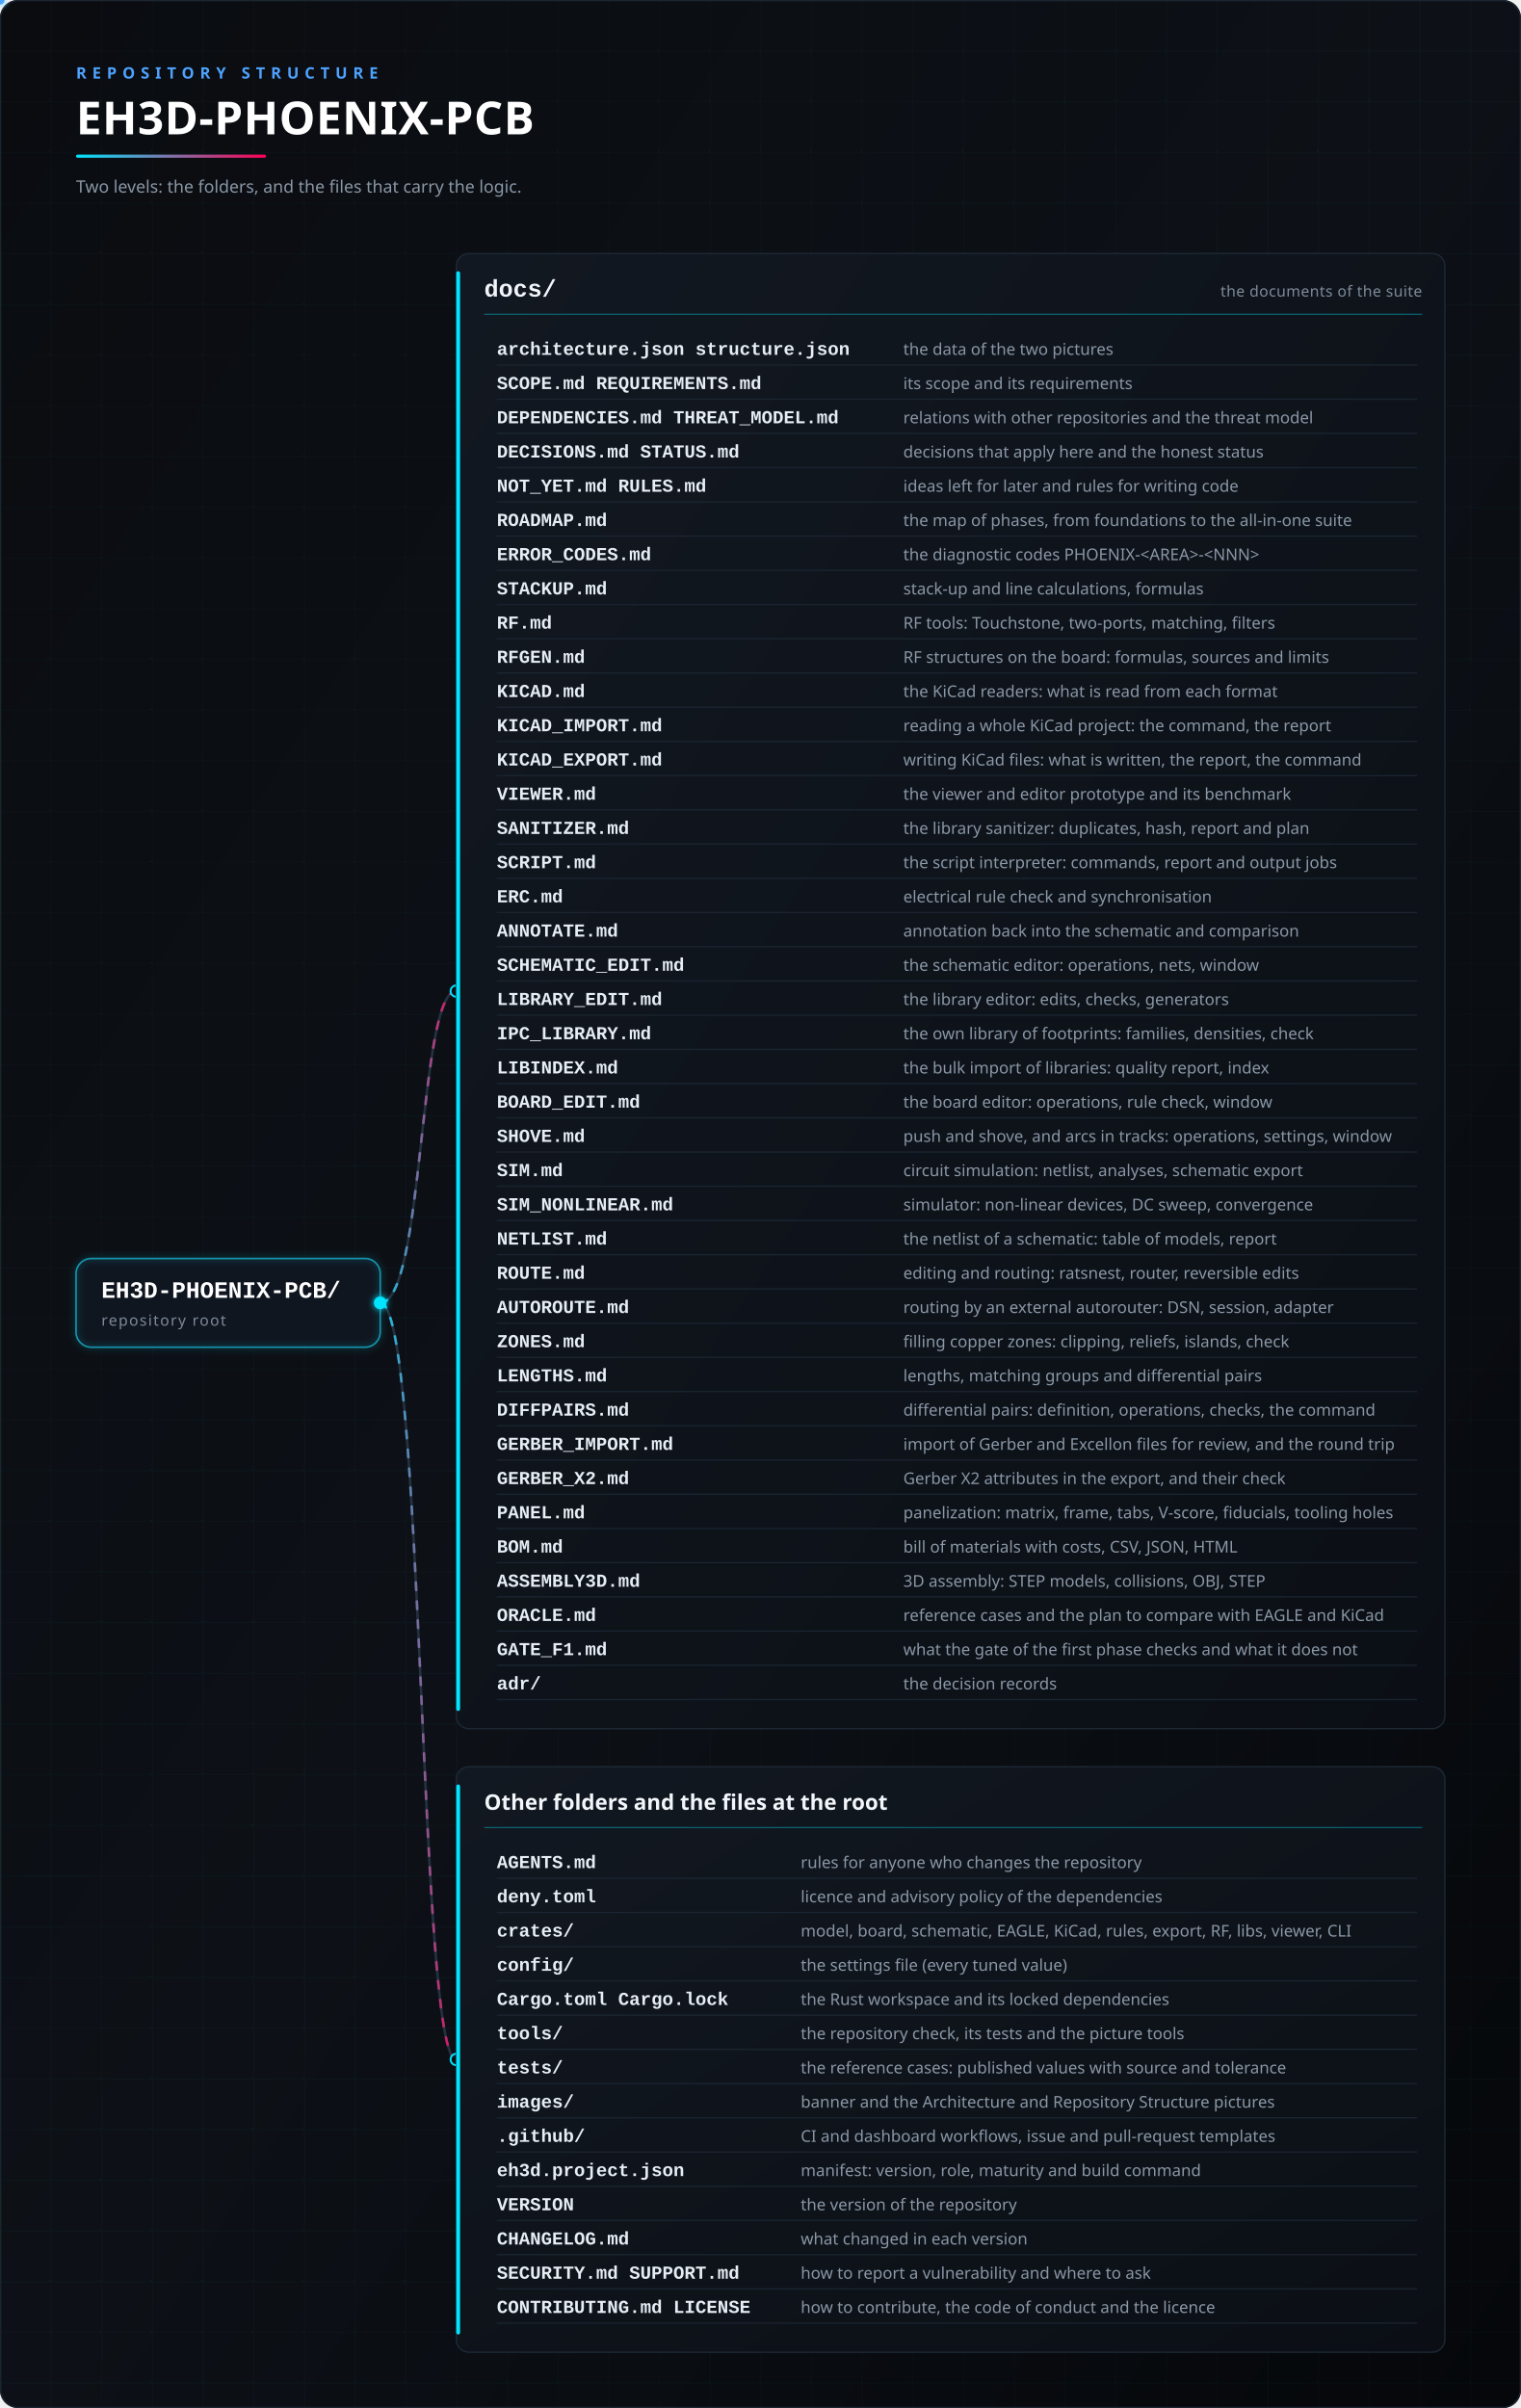
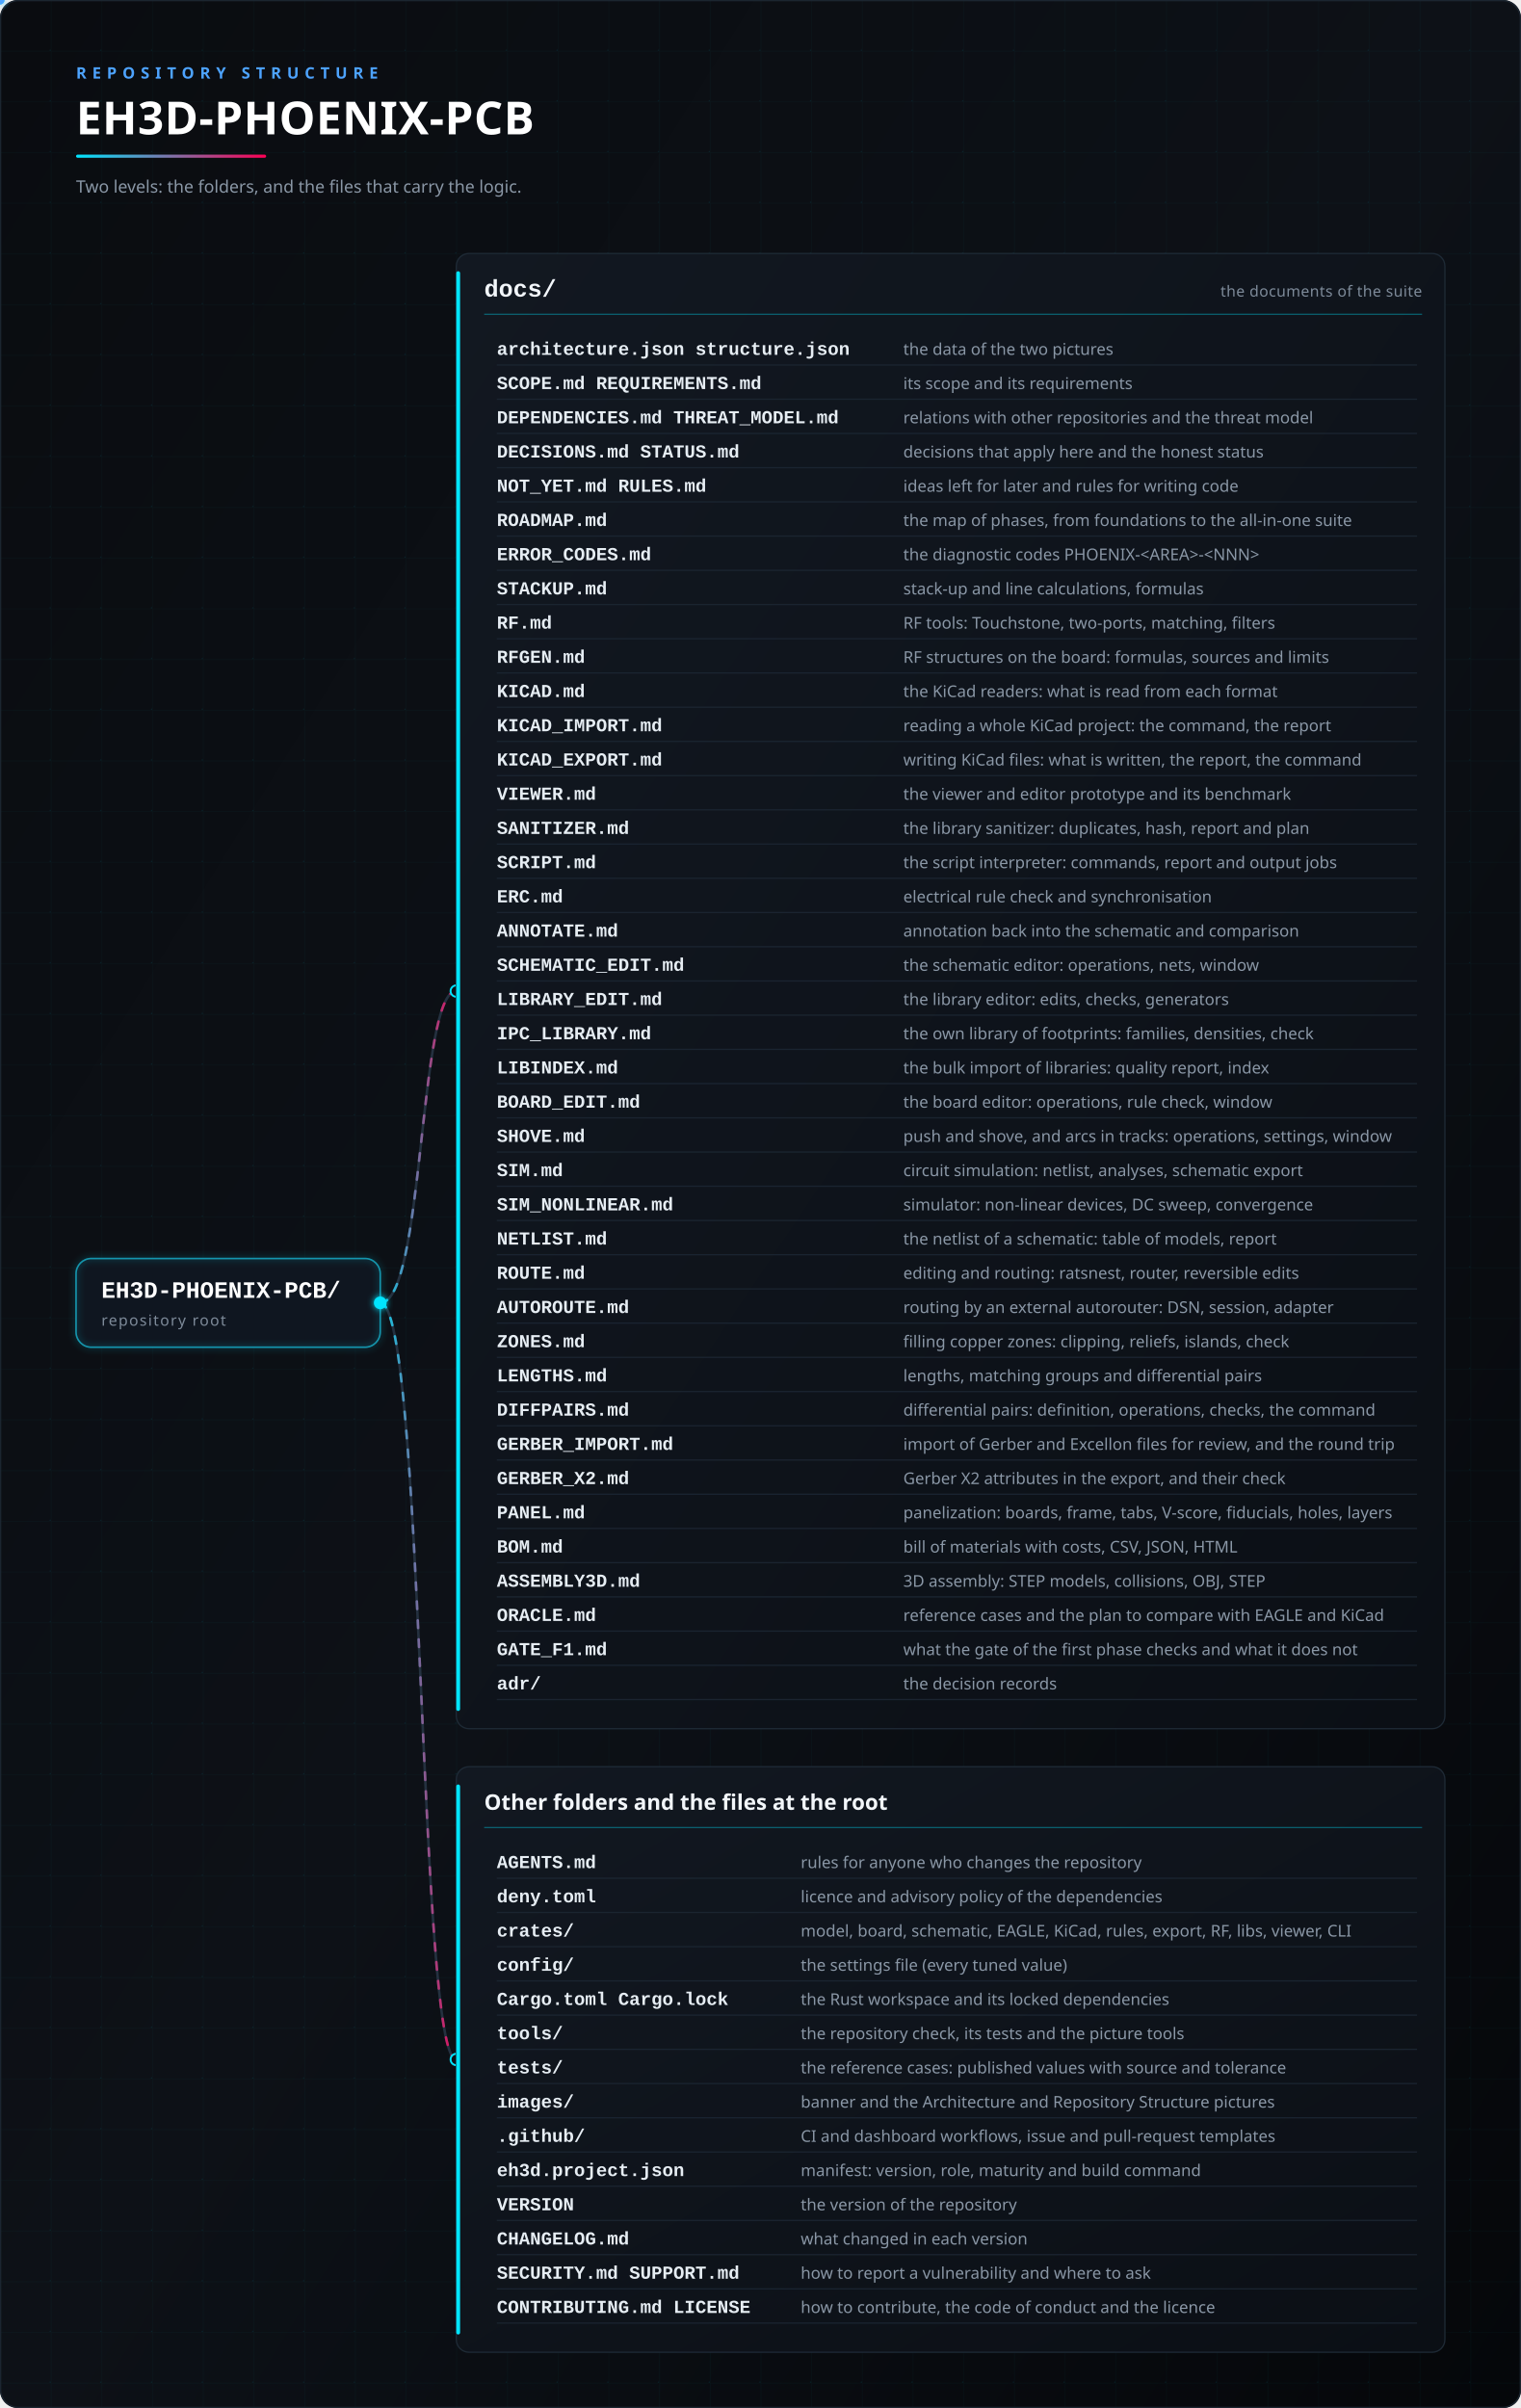
<svg xmlns="http://www.w3.org/2000/svg" viewBox="0 0 1200 1900" width="100%" role="img" aria-labelledby="t d">
  <defs>
    <linearGradient id="bg" x1="0" y1="0" x2="1" y2="1">
      <stop offset="0" stop-color="#0A0C10" />
      <stop offset="0.5" stop-color="#0D1117" />
      <stop offset="1" stop-color="#05070A" />
    </linearGradient>
    <linearGradient id="card" x1="0" y1="0" x2="1" y2="1">
      <stop offset="0" stop-color="#121821" />
      <stop offset="1" stop-color="#0B0F15" />
    </linearGradient>
    <linearGradient id="line" x1="0" y1="0" x2="1" y2="0">
      <stop offset="0" stop-color="#00E5FF" />
      <stop offset="1" stop-color="#FF0055" />
    </linearGradient>
    <filter id="glow" x="-50%" y="-50%" width="200%" height="200%">
      <feGaussianBlur stdDeviation="3" result="b" />
      <feMerge>
        <feMergeNode in="b" />
        <feMergeNode in="SourceGraphic" />
      </feMerge>
    </filter>
    <pattern id="grid" width="40" height="40" patternUnits="userSpaceOnUse">
      <path d="M40 0H0V40" fill="none" stroke="#00E5FF" stroke-opacity="0.035" />
      <circle cx="40" cy="40" r="1" fill="#00E5FF" fill-opacity="0.09" />
    </pattern>
  </defs>
  <rect width="1200" height="1900" rx="14" fill="url(#bg)" />
  <rect width="1200" height="1900" rx="14" fill="url(#grid)" />
  <rect x="0.5" y="0.5" width="1199" height="1899" rx="14" fill="none" stroke="#1B2530" />
  <text x="60" y="62" font-family="'Segoe UI','Noto Sans','Noto Sans CJK SC','Microsoft YaHei','Yu Gothic','Helvetica Neue',Helvetica,Arial,sans-serif" font-size="12.5" font-weight="600" fill="#4DA3FF" text-anchor="start" letter-spacing="4.5">REPOSITORY STRUCTURE</text>
  <text x="60" y="106" font-family="'Segoe UI','Noto Sans','Noto Sans CJK SC','Microsoft YaHei','Yu Gothic','Helvetica Neue',Helvetica,Arial,sans-serif" font-size="36" font-weight="700" fill="#FFFFFF" text-anchor="start" letter-spacing="0.5">EH3D-PHOENIX-PCB</text>
  <rect x="60" y="122" width="150" height="2.5" rx="1.25" fill="url(#line)">
    <animate attributeName="width" values="40;150;150" keyTimes="0;0.4;1" dur="3s" repeatCount="indefinite" />
  </rect>
  <text x="60" y="152" font-family="'Segoe UI','Noto Sans','Noto Sans CJK SC','Microsoft YaHei','Yu Gothic','Helvetica Neue',Helvetica,Arial,sans-serif" font-size="13.5" font-weight="400" fill="#8A97A6" text-anchor="start">Two levels: the folders, and the files that carry the logic.</text>
  <path id="c0" d="M300,1028 C335,1028 330,782 360,782" fill="none" stroke="#243140" stroke-width="2" />
  <path d="M300,1028 C335,1028 330,782 360,782" fill="none" stroke="url(#line)" stroke-width="2" stroke-linecap="round" stroke-dasharray="6 9" opacity="0.9">
    <animate attributeName="stroke-dashoffset" from="0" to="-30" dur="1.6s" repeatCount="indefinite" />
  </path>
  <circle cx="360" cy="782" r="4.5" fill="#0D1117" stroke="#00E5FF" stroke-width="1.5" />
  <path id="c1" d="M300,1028 C335,1028 330,1625 360,1625" fill="none" stroke="#243140" stroke-width="2" />
  <path d="M300,1028 C335,1028 330,1625 360,1625" fill="none" stroke="url(#line)" stroke-width="2" stroke-linecap="round" stroke-dasharray="6 9" opacity="0.9">
    <animate attributeName="stroke-dashoffset" from="0" to="-30" dur="1.6s" repeatCount="indefinite" />
  </path>
  <circle cx="360" cy="1625" r="4.5" fill="#0D1117" stroke="#00E5FF" stroke-width="1.5" />
  <circle r="3.5" fill="#00E5FF" filter="url(#glow)">
    <animateMotion dur="3.4s" repeatCount="indefinite">
      <mpath href="#c0" />
    </animateMotion>
  </circle>
  <circle r="3.5" fill="#4DA3FF" filter="url(#glow)">
    <animateMotion dur="4.2s" repeatCount="indefinite">
      <mpath href="#c1" />
    </animateMotion>
  </circle>
  <rect x="60" y="993" width="240" height="70" rx="12" fill="#0F1620" stroke="#2A3A4C" stroke-width="1.2" />
  <rect x="60" y="993" width="240" height="70" rx="12" fill="none" stroke="#00E5FF" stroke-opacity="0.5" stroke-width="1.2" filter="url(#glow)">
    <animate attributeName="stroke-opacity" values="0.15;0.6;0.15" dur="3.6s" repeatCount="indefinite" />
  </rect>
  <text x="80" y="1024" font-family="'JetBrains Mono','Cascadia Code','SFMono-Regular',Consolas,'Liberation Mono',monospace" font-size="18.5" font-weight="700" fill="#FFFFFF" text-anchor="start">EH3D-PHOENIX-PCB/</text>
  <text x="80" y="1046" font-family="'Segoe UI','Noto Sans','Noto Sans CJK SC','Microsoft YaHei','Yu Gothic','Helvetica Neue',Helvetica,Arial,sans-serif" font-size="12" font-weight="400" fill="#7D8A99" text-anchor="start" letter-spacing="1">repository root</text>
  <circle cx="300" cy="1028" r="5" fill="#00E5FF" filter="url(#glow)" />
  <rect x="360" y="200" width="780" height="1164" rx="10" fill="url(#card)" stroke="#1E2A36" stroke-width="1" />
  <rect x="360" y="214" width="3" height="1136" rx="1.5" fill="#00E5FF">
    <animate attributeName="opacity" values="0.55;1;0.55" dur="4s" begin="0s" repeatCount="indefinite" />
  </rect>
  <text x="382" y="234" font-family="'JetBrains Mono','Cascadia Code','SFMono-Regular',Consolas,'Liberation Mono',monospace" font-size="19" font-weight="700" fill="#F2F6FA" text-anchor="start">docs/</text>
  <text x="1122" y="234" font-family="'Segoe UI','Noto Sans','Noto Sans CJK SC','Microsoft YaHei','Yu Gothic','Helvetica Neue',Helvetica,Arial,sans-serif" font-size="12" font-weight="400" fill="#7D8A99" text-anchor="end" letter-spacing="0.3">the documents of the suite</text>
  <line x1="382" y1="248" x2="1122" y2="248" stroke="#00E5FF" stroke-opacity="0.35" stroke-width="1" />
  <text x="392" y="280" font-family="'JetBrains Mono','Cascadia Code','SFMono-Regular',Consolas,'Liberation Mono',monospace" font-size="14.5" font-weight="600" fill="#E6EDF3" text-anchor="start">architecture.json  structure.json</text>
  <text x="712.67" y="280" font-family="'Segoe UI','Noto Sans','Noto Sans CJK SC','Microsoft YaHei','Yu Gothic','Helvetica Neue',Helvetica,Arial,sans-serif" font-size="12.8" font-weight="400" fill="#8A97A6" text-anchor="start">the data of the two pictures</text>
  <line x1="392" y1="288" x2="1118" y2="288" stroke="#1A2430" stroke-width="1" />
  <text x="392" y="307" font-family="'JetBrains Mono','Cascadia Code','SFMono-Regular',Consolas,'Liberation Mono',monospace" font-size="14.5" font-weight="600" fill="#E6EDF3" text-anchor="start">SCOPE.md  REQUIREMENTS.md</text>
  <text x="712.67" y="307" font-family="'Segoe UI','Noto Sans','Noto Sans CJK SC','Microsoft YaHei','Yu Gothic','Helvetica Neue',Helvetica,Arial,sans-serif" font-size="12.8" font-weight="400" fill="#8A97A6" text-anchor="start">its scope and its requirements</text>
  <line x1="392" y1="315" x2="1118" y2="315" stroke="#1A2430" stroke-width="1" />
  <text x="392" y="334" font-family="'JetBrains Mono','Cascadia Code','SFMono-Regular',Consolas,'Liberation Mono',monospace" font-size="14.5" font-weight="600" fill="#E6EDF3" text-anchor="start">DEPENDENCIES.md  THREAT_MODEL.md</text>
  <text x="712.67" y="334" font-family="'Segoe UI','Noto Sans','Noto Sans CJK SC','Microsoft YaHei','Yu Gothic','Helvetica Neue',Helvetica,Arial,sans-serif" font-size="12.8" font-weight="400" fill="#8A97A6" text-anchor="start">relations with other repositories and the threat model</text>
  <line x1="392" y1="342" x2="1118" y2="342" stroke="#1A2430" stroke-width="1" />
  <text x="392" y="361" font-family="'JetBrains Mono','Cascadia Code','SFMono-Regular',Consolas,'Liberation Mono',monospace" font-size="14.5" font-weight="600" fill="#E6EDF3" text-anchor="start">DECISIONS.md  STATUS.md</text>
  <text x="712.67" y="361" font-family="'Segoe UI','Noto Sans','Noto Sans CJK SC','Microsoft YaHei','Yu Gothic','Helvetica Neue',Helvetica,Arial,sans-serif" font-size="12.8" font-weight="400" fill="#8A97A6" text-anchor="start">decisions that apply here and the honest status</text>
  <line x1="392" y1="369" x2="1118" y2="369" stroke="#1A2430" stroke-width="1" />
  <text x="392" y="388" font-family="'JetBrains Mono','Cascadia Code','SFMono-Regular',Consolas,'Liberation Mono',monospace" font-size="14.5" font-weight="600" fill="#E6EDF3" text-anchor="start">NOT_YET.md  RULES.md</text>
  <text x="712.67" y="388" font-family="'Segoe UI','Noto Sans','Noto Sans CJK SC','Microsoft YaHei','Yu Gothic','Helvetica Neue',Helvetica,Arial,sans-serif" font-size="12.8" font-weight="400" fill="#8A97A6" text-anchor="start">ideas left for later and rules for writing code</text>
  <line x1="392" y1="396" x2="1118" y2="396" stroke="#1A2430" stroke-width="1" />
  <text x="392" y="415" font-family="'JetBrains Mono','Cascadia Code','SFMono-Regular',Consolas,'Liberation Mono',monospace" font-size="14.5" font-weight="600" fill="#E6EDF3" text-anchor="start">ROADMAP.md</text>
  <text x="712.67" y="415" font-family="'Segoe UI','Noto Sans','Noto Sans CJK SC','Microsoft YaHei','Yu Gothic','Helvetica Neue',Helvetica,Arial,sans-serif" font-size="12.8" font-weight="400" fill="#8A97A6" text-anchor="start">the map of phases, from foundations to the all-in-one suite</text>
  <line x1="392" y1="423" x2="1118" y2="423" stroke="#1A2430" stroke-width="1" />
  <text x="392" y="442" font-family="'JetBrains Mono','Cascadia Code','SFMono-Regular',Consolas,'Liberation Mono',monospace" font-size="14.5" font-weight="600" fill="#E6EDF3" text-anchor="start">ERROR_CODES.md</text>
  <text x="712.67" y="442" font-family="'Segoe UI','Noto Sans','Noto Sans CJK SC','Microsoft YaHei','Yu Gothic','Helvetica Neue',Helvetica,Arial,sans-serif" font-size="12.8" font-weight="400" fill="#8A97A6" text-anchor="start">the diagnostic codes PHOENIX-&lt;AREA&gt;-&lt;NNN&gt;</text>
  <line x1="392" y1="450" x2="1118" y2="450" stroke="#1A2430" stroke-width="1" />
  <text x="392" y="469" font-family="'JetBrains Mono','Cascadia Code','SFMono-Regular',Consolas,'Liberation Mono',monospace" font-size="14.5" font-weight="600" fill="#E6EDF3" text-anchor="start">STACKUP.md</text>
  <text x="712.67" y="469" font-family="'Segoe UI','Noto Sans','Noto Sans CJK SC','Microsoft YaHei','Yu Gothic','Helvetica Neue',Helvetica,Arial,sans-serif" font-size="12.8" font-weight="400" fill="#8A97A6" text-anchor="start">stack-up and line calculations, formulas</text>
  <line x1="392" y1="477" x2="1118" y2="477" stroke="#1A2430" stroke-width="1" />
  <text x="392" y="496" font-family="'JetBrains Mono','Cascadia Code','SFMono-Regular',Consolas,'Liberation Mono',monospace" font-size="14.5" font-weight="600" fill="#E6EDF3" text-anchor="start">RF.md</text>
  <text x="712.67" y="496" font-family="'Segoe UI','Noto Sans','Noto Sans CJK SC','Microsoft YaHei','Yu Gothic','Helvetica Neue',Helvetica,Arial,sans-serif" font-size="12.8" font-weight="400" fill="#8A97A6" text-anchor="start">RF tools: Touchstone, two-ports, matching, filters</text>
  <line x1="392" y1="504" x2="1118" y2="504" stroke="#1A2430" stroke-width="1" />
  <text x="392" y="523" font-family="'JetBrains Mono','Cascadia Code','SFMono-Regular',Consolas,'Liberation Mono',monospace" font-size="14.5" font-weight="600" fill="#E6EDF3" text-anchor="start">RFGEN.md</text>
  <text x="712.67" y="523" font-family="'Segoe UI','Noto Sans','Noto Sans CJK SC','Microsoft YaHei','Yu Gothic','Helvetica Neue',Helvetica,Arial,sans-serif" font-size="12.8" font-weight="400" fill="#8A97A6" text-anchor="start">RF structures on the board: formulas, sources and limits</text>
  <line x1="392" y1="531" x2="1118" y2="531" stroke="#1A2430" stroke-width="1" />
  <text x="392" y="550" font-family="'JetBrains Mono','Cascadia Code','SFMono-Regular',Consolas,'Liberation Mono',monospace" font-size="14.5" font-weight="600" fill="#E6EDF3" text-anchor="start">KICAD.md</text>
  <text x="712.67" y="550" font-family="'Segoe UI','Noto Sans','Noto Sans CJK SC','Microsoft YaHei','Yu Gothic','Helvetica Neue',Helvetica,Arial,sans-serif" font-size="12.8" font-weight="400" fill="#8A97A6" text-anchor="start">the KiCad readers: what is read from each format</text>
  <line x1="392" y1="558" x2="1118" y2="558" stroke="#1A2430" stroke-width="1" />
  <text x="392" y="577" font-family="'JetBrains Mono','Cascadia Code','SFMono-Regular',Consolas,'Liberation Mono',monospace" font-size="14.5" font-weight="600" fill="#E6EDF3" text-anchor="start">KICAD_IMPORT.md</text>
  <text x="712.67" y="577" font-family="'Segoe UI','Noto Sans','Noto Sans CJK SC','Microsoft YaHei','Yu Gothic','Helvetica Neue',Helvetica,Arial,sans-serif" font-size="12.8" font-weight="400" fill="#8A97A6" text-anchor="start">reading a whole KiCad project: the command, the report</text>
  <line x1="392" y1="585" x2="1118" y2="585" stroke="#1A2430" stroke-width="1" />
  <text x="392" y="604" font-family="'JetBrains Mono','Cascadia Code','SFMono-Regular',Consolas,'Liberation Mono',monospace" font-size="14.5" font-weight="600" fill="#E6EDF3" text-anchor="start">KICAD_EXPORT.md</text>
  <text x="712.67" y="604" font-family="'Segoe UI','Noto Sans','Noto Sans CJK SC','Microsoft YaHei','Yu Gothic','Helvetica Neue',Helvetica,Arial,sans-serif" font-size="12.8" font-weight="400" fill="#8A97A6" text-anchor="start">writing KiCad files: what is written, the report, the command</text>
  <line x1="392" y1="612" x2="1118" y2="612" stroke="#1A2430" stroke-width="1" />
  <text x="392" y="631" font-family="'JetBrains Mono','Cascadia Code','SFMono-Regular',Consolas,'Liberation Mono',monospace" font-size="14.5" font-weight="600" fill="#E6EDF3" text-anchor="start">VIEWER.md</text>
  <text x="712.67" y="631" font-family="'Segoe UI','Noto Sans','Noto Sans CJK SC','Microsoft YaHei','Yu Gothic','Helvetica Neue',Helvetica,Arial,sans-serif" font-size="12.8" font-weight="400" fill="#8A97A6" text-anchor="start">the viewer and editor prototype and its benchmark</text>
  <line x1="392" y1="639" x2="1118" y2="639" stroke="#1A2430" stroke-width="1" />
  <text x="392" y="658" font-family="'JetBrains Mono','Cascadia Code','SFMono-Regular',Consolas,'Liberation Mono',monospace" font-size="14.5" font-weight="600" fill="#E6EDF3" text-anchor="start">SANITIZER.md</text>
  <text x="712.67" y="658" font-family="'Segoe UI','Noto Sans','Noto Sans CJK SC','Microsoft YaHei','Yu Gothic','Helvetica Neue',Helvetica,Arial,sans-serif" font-size="12.8" font-weight="400" fill="#8A97A6" text-anchor="start">the library sanitizer: duplicates, hash, report and plan</text>
  <line x1="392" y1="666" x2="1118" y2="666" stroke="#1A2430" stroke-width="1" />
  <text x="392" y="685" font-family="'JetBrains Mono','Cascadia Code','SFMono-Regular',Consolas,'Liberation Mono',monospace" font-size="14.5" font-weight="600" fill="#E6EDF3" text-anchor="start">SCRIPT.md</text>
  <text x="712.67" y="685" font-family="'Segoe UI','Noto Sans','Noto Sans CJK SC','Microsoft YaHei','Yu Gothic','Helvetica Neue',Helvetica,Arial,sans-serif" font-size="12.8" font-weight="400" fill="#8A97A6" text-anchor="start">the script interpreter: commands, report and output jobs</text>
  <line x1="392" y1="693" x2="1118" y2="693" stroke="#1A2430" stroke-width="1" />
  <text x="392" y="712" font-family="'JetBrains Mono','Cascadia Code','SFMono-Regular',Consolas,'Liberation Mono',monospace" font-size="14.5" font-weight="600" fill="#E6EDF3" text-anchor="start">ERC.md</text>
  <text x="712.67" y="712" font-family="'Segoe UI','Noto Sans','Noto Sans CJK SC','Microsoft YaHei','Yu Gothic','Helvetica Neue',Helvetica,Arial,sans-serif" font-size="12.8" font-weight="400" fill="#8A97A6" text-anchor="start">electrical rule check and synchronisation</text>
  <line x1="392" y1="720" x2="1118" y2="720" stroke="#1A2430" stroke-width="1" />
  <text x="392" y="739" font-family="'JetBrains Mono','Cascadia Code','SFMono-Regular',Consolas,'Liberation Mono',monospace" font-size="14.5" font-weight="600" fill="#E6EDF3" text-anchor="start">ANNOTATE.md</text>
  <text x="712.67" y="739" font-family="'Segoe UI','Noto Sans','Noto Sans CJK SC','Microsoft YaHei','Yu Gothic','Helvetica Neue',Helvetica,Arial,sans-serif" font-size="12.8" font-weight="400" fill="#8A97A6" text-anchor="start">annotation back into the schematic and comparison</text>
  <line x1="392" y1="747" x2="1118" y2="747" stroke="#1A2430" stroke-width="1" />
  <text x="392" y="766" font-family="'JetBrains Mono','Cascadia Code','SFMono-Regular',Consolas,'Liberation Mono',monospace" font-size="14.5" font-weight="600" fill="#E6EDF3" text-anchor="start">SCHEMATIC_EDIT.md</text>
  <text x="712.67" y="766" font-family="'Segoe UI','Noto Sans','Noto Sans CJK SC','Microsoft YaHei','Yu Gothic','Helvetica Neue',Helvetica,Arial,sans-serif" font-size="12.8" font-weight="400" fill="#8A97A6" text-anchor="start">the schematic editor: operations, nets, window</text>
  <line x1="392" y1="774" x2="1118" y2="774" stroke="#1A2430" stroke-width="1" />
  <text x="392" y="793" font-family="'JetBrains Mono','Cascadia Code','SFMono-Regular',Consolas,'Liberation Mono',monospace" font-size="14.5" font-weight="600" fill="#E6EDF3" text-anchor="start">LIBRARY_EDIT.md</text>
  <text x="712.67" y="793" font-family="'Segoe UI','Noto Sans','Noto Sans CJK SC','Microsoft YaHei','Yu Gothic','Helvetica Neue',Helvetica,Arial,sans-serif" font-size="12.8" font-weight="400" fill="#8A97A6" text-anchor="start">the library editor: edits, checks, generators</text>
  <line x1="392" y1="801" x2="1118" y2="801" stroke="#1A2430" stroke-width="1" />
  <text x="392" y="820" font-family="'JetBrains Mono','Cascadia Code','SFMono-Regular',Consolas,'Liberation Mono',monospace" font-size="14.5" font-weight="600" fill="#E6EDF3" text-anchor="start">IPC_LIBRARY.md</text>
  <text x="712.67" y="820" font-family="'Segoe UI','Noto Sans','Noto Sans CJK SC','Microsoft YaHei','Yu Gothic','Helvetica Neue',Helvetica,Arial,sans-serif" font-size="12.8" font-weight="400" fill="#8A97A6" text-anchor="start">the own library of footprints: families, densities, check</text>
  <line x1="392" y1="828" x2="1118" y2="828" stroke="#1A2430" stroke-width="1" />
  <text x="392" y="847" font-family="'JetBrains Mono','Cascadia Code','SFMono-Regular',Consolas,'Liberation Mono',monospace" font-size="14.5" font-weight="600" fill="#E6EDF3" text-anchor="start">LIBINDEX.md</text>
  <text x="712.67" y="847" font-family="'Segoe UI','Noto Sans','Noto Sans CJK SC','Microsoft YaHei','Yu Gothic','Helvetica Neue',Helvetica,Arial,sans-serif" font-size="12.8" font-weight="400" fill="#8A97A6" text-anchor="start">the bulk import of libraries: quality report, index</text>
  <line x1="392" y1="855" x2="1118" y2="855" stroke="#1A2430" stroke-width="1" />
  <text x="392" y="874" font-family="'JetBrains Mono','Cascadia Code','SFMono-Regular',Consolas,'Liberation Mono',monospace" font-size="14.5" font-weight="600" fill="#E6EDF3" text-anchor="start">BOARD_EDIT.md</text>
  <text x="712.67" y="874" font-family="'Segoe UI','Noto Sans','Noto Sans CJK SC','Microsoft YaHei','Yu Gothic','Helvetica Neue',Helvetica,Arial,sans-serif" font-size="12.8" font-weight="400" fill="#8A97A6" text-anchor="start">the board editor: operations, rule check, window</text>
  <line x1="392" y1="882" x2="1118" y2="882" stroke="#1A2430" stroke-width="1" />
  <text x="392" y="901" font-family="'JetBrains Mono','Cascadia Code','SFMono-Regular',Consolas,'Liberation Mono',monospace" font-size="14.5" font-weight="600" fill="#E6EDF3" text-anchor="start">SHOVE.md</text>
  <text x="712.67" y="901" font-family="'Segoe UI','Noto Sans','Noto Sans CJK SC','Microsoft YaHei','Yu Gothic','Helvetica Neue',Helvetica,Arial,sans-serif" font-size="12.8" font-weight="400" fill="#8A97A6" text-anchor="start">push and shove, and arcs in tracks: operations, settings, window</text>
  <line x1="392" y1="909" x2="1118" y2="909" stroke="#1A2430" stroke-width="1" />
  <text x="392" y="928" font-family="'JetBrains Mono','Cascadia Code','SFMono-Regular',Consolas,'Liberation Mono',monospace" font-size="14.5" font-weight="600" fill="#E6EDF3" text-anchor="start">SIM.md</text>
  <text x="712.67" y="928" font-family="'Segoe UI','Noto Sans','Noto Sans CJK SC','Microsoft YaHei','Yu Gothic','Helvetica Neue',Helvetica,Arial,sans-serif" font-size="12.8" font-weight="400" fill="#8A97A6" text-anchor="start">circuit simulation: netlist, analyses, schematic export</text>
  <line x1="392" y1="936" x2="1118" y2="936" stroke="#1A2430" stroke-width="1" />
  <text x="392" y="955" font-family="'JetBrains Mono','Cascadia Code','SFMono-Regular',Consolas,'Liberation Mono',monospace" font-size="14.5" font-weight="600" fill="#E6EDF3" text-anchor="start">SIM_NONLINEAR.md</text>
  <text x="712.67" y="955" font-family="'Segoe UI','Noto Sans','Noto Sans CJK SC','Microsoft YaHei','Yu Gothic','Helvetica Neue',Helvetica,Arial,sans-serif" font-size="12.8" font-weight="400" fill="#8A97A6" text-anchor="start">simulator: non-linear devices, DC sweep, convergence</text>
  <line x1="392" y1="963" x2="1118" y2="963" stroke="#1A2430" stroke-width="1" />
  <text x="392" y="982" font-family="'JetBrains Mono','Cascadia Code','SFMono-Regular',Consolas,'Liberation Mono',monospace" font-size="14.5" font-weight="600" fill="#E6EDF3" text-anchor="start">NETLIST.md</text>
  <text x="712.67" y="982" font-family="'Segoe UI','Noto Sans','Noto Sans CJK SC','Microsoft YaHei','Yu Gothic','Helvetica Neue',Helvetica,Arial,sans-serif" font-size="12.8" font-weight="400" fill="#8A97A6" text-anchor="start">the netlist of a schematic: table of models, report</text>
  <line x1="392" y1="990" x2="1118" y2="990" stroke="#1A2430" stroke-width="1" />
  <text x="392" y="1009" font-family="'JetBrains Mono','Cascadia Code','SFMono-Regular',Consolas,'Liberation Mono',monospace" font-size="14.5" font-weight="600" fill="#E6EDF3" text-anchor="start">ROUTE.md</text>
  <text x="712.67" y="1009" font-family="'Segoe UI','Noto Sans','Noto Sans CJK SC','Microsoft YaHei','Yu Gothic','Helvetica Neue',Helvetica,Arial,sans-serif" font-size="12.8" font-weight="400" fill="#8A97A6" text-anchor="start">editing and routing: ratsnest, router, reversible edits</text>
  <line x1="392" y1="1017" x2="1118" y2="1017" stroke="#1A2430" stroke-width="1" />
  <text x="392" y="1036" font-family="'JetBrains Mono','Cascadia Code','SFMono-Regular',Consolas,'Liberation Mono',monospace" font-size="14.5" font-weight="600" fill="#E6EDF3" text-anchor="start">AUTOROUTE.md</text>
  <text x="712.67" y="1036" font-family="'Segoe UI','Noto Sans','Noto Sans CJK SC','Microsoft YaHei','Yu Gothic','Helvetica Neue',Helvetica,Arial,sans-serif" font-size="12.8" font-weight="400" fill="#8A97A6" text-anchor="start">routing by an external autorouter: DSN, session, adapter</text>
  <line x1="392" y1="1044" x2="1118" y2="1044" stroke="#1A2430" stroke-width="1" />
  <text x="392" y="1063" font-family="'JetBrains Mono','Cascadia Code','SFMono-Regular',Consolas,'Liberation Mono',monospace" font-size="14.5" font-weight="600" fill="#E6EDF3" text-anchor="start">ZONES.md</text>
  <text x="712.67" y="1063" font-family="'Segoe UI','Noto Sans','Noto Sans CJK SC','Microsoft YaHei','Yu Gothic','Helvetica Neue',Helvetica,Arial,sans-serif" font-size="12.8" font-weight="400" fill="#8A97A6" text-anchor="start">filling copper zones: clipping, reliefs, islands, check</text>
  <line x1="392" y1="1071" x2="1118" y2="1071" stroke="#1A2430" stroke-width="1" />
  <text x="392" y="1090" font-family="'JetBrains Mono','Cascadia Code','SFMono-Regular',Consolas,'Liberation Mono',monospace" font-size="14.5" font-weight="600" fill="#E6EDF3" text-anchor="start">LENGTHS.md</text>
  <text x="712.67" y="1090" font-family="'Segoe UI','Noto Sans','Noto Sans CJK SC','Microsoft YaHei','Yu Gothic','Helvetica Neue',Helvetica,Arial,sans-serif" font-size="12.8" font-weight="400" fill="#8A97A6" text-anchor="start">lengths, matching groups and differential pairs</text>
  <line x1="392" y1="1098" x2="1118" y2="1098" stroke="#1A2430" stroke-width="1" />
  <text x="392" y="1117" font-family="'JetBrains Mono','Cascadia Code','SFMono-Regular',Consolas,'Liberation Mono',monospace" font-size="14.5" font-weight="600" fill="#E6EDF3" text-anchor="start">DIFFPAIRS.md</text>
  <text x="712.67" y="1117" font-family="'Segoe UI','Noto Sans','Noto Sans CJK SC','Microsoft YaHei','Yu Gothic','Helvetica Neue',Helvetica,Arial,sans-serif" font-size="12.8" font-weight="400" fill="#8A97A6" text-anchor="start">differential pairs: definition, operations, checks, the command</text>
  <line x1="392" y1="1125" x2="1118" y2="1125" stroke="#1A2430" stroke-width="1" />
  <text x="392" y="1144" font-family="'JetBrains Mono','Cascadia Code','SFMono-Regular',Consolas,'Liberation Mono',monospace" font-size="14.5" font-weight="600" fill="#E6EDF3" text-anchor="start">GERBER_IMPORT.md</text>
  <text x="712.67" y="1144" font-family="'Segoe UI','Noto Sans','Noto Sans CJK SC','Microsoft YaHei','Yu Gothic','Helvetica Neue',Helvetica,Arial,sans-serif" font-size="12.8" font-weight="400" fill="#8A97A6" text-anchor="start">import of Gerber and Excellon files for review, and the round trip</text>
  <line x1="392" y1="1152" x2="1118" y2="1152" stroke="#1A2430" stroke-width="1" />
  <text x="392" y="1171" font-family="'JetBrains Mono','Cascadia Code','SFMono-Regular',Consolas,'Liberation Mono',monospace" font-size="14.5" font-weight="600" fill="#E6EDF3" text-anchor="start">GERBER_X2.md</text>
  <text x="712.67" y="1171" font-family="'Segoe UI','Noto Sans','Noto Sans CJK SC','Microsoft YaHei','Yu Gothic','Helvetica Neue',Helvetica,Arial,sans-serif" font-size="12.8" font-weight="400" fill="#8A97A6" text-anchor="start">Gerber X2 attributes in the export, and their check</text>
  <line x1="392" y1="1179" x2="1118" y2="1179" stroke="#1A2430" stroke-width="1" />
  <text x="392" y="1198" font-family="'JetBrains Mono','Cascadia Code','SFMono-Regular',Consolas,'Liberation Mono',monospace" font-size="14.5" font-weight="600" fill="#E6EDF3" text-anchor="start">PANEL.md</text>
-   <text x="712.67" y="1198" font-family="'Segoe UI','Noto Sans','Noto Sans CJK SC','Microsoft YaHei','Yu Gothic','Helvetica Neue',Helvetica,Arial,sans-serif" font-size="12.8" font-weight="400" fill="#8A97A6" text-anchor="start">panelization: matrix, frame, tabs, V-score, fiducials, tooling holes</text>
+   <text x="712.67" y="1198" font-family="'Segoe UI','Noto Sans','Noto Sans CJK SC','Microsoft YaHei','Yu Gothic','Helvetica Neue',Helvetica,Arial,sans-serif" font-size="12.8" font-weight="400" fill="#8A97A6" text-anchor="start">panelization: boards, frame, tabs, V-score, fiducials, holes, layers</text>
  <line x1="392" y1="1206" x2="1118" y2="1206" stroke="#1A2430" stroke-width="1" />
  <text x="392" y="1225" font-family="'JetBrains Mono','Cascadia Code','SFMono-Regular',Consolas,'Liberation Mono',monospace" font-size="14.5" font-weight="600" fill="#E6EDF3" text-anchor="start">BOM.md</text>
  <text x="712.67" y="1225" font-family="'Segoe UI','Noto Sans','Noto Sans CJK SC','Microsoft YaHei','Yu Gothic','Helvetica Neue',Helvetica,Arial,sans-serif" font-size="12.8" font-weight="400" fill="#8A97A6" text-anchor="start">bill of materials with costs, CSV, JSON, HTML</text>
  <line x1="392" y1="1233" x2="1118" y2="1233" stroke="#1A2430" stroke-width="1" />
  <text x="392" y="1252" font-family="'JetBrains Mono','Cascadia Code','SFMono-Regular',Consolas,'Liberation Mono',monospace" font-size="14.5" font-weight="600" fill="#E6EDF3" text-anchor="start">ASSEMBLY3D.md</text>
  <text x="712.67" y="1252" font-family="'Segoe UI','Noto Sans','Noto Sans CJK SC','Microsoft YaHei','Yu Gothic','Helvetica Neue',Helvetica,Arial,sans-serif" font-size="12.8" font-weight="400" fill="#8A97A6" text-anchor="start">3D assembly: STEP models, collisions, OBJ, STEP</text>
  <line x1="392" y1="1260" x2="1118" y2="1260" stroke="#1A2430" stroke-width="1" />
  <text x="392" y="1279" font-family="'JetBrains Mono','Cascadia Code','SFMono-Regular',Consolas,'Liberation Mono',monospace" font-size="14.5" font-weight="600" fill="#E6EDF3" text-anchor="start">ORACLE.md</text>
  <text x="712.67" y="1279" font-family="'Segoe UI','Noto Sans','Noto Sans CJK SC','Microsoft YaHei','Yu Gothic','Helvetica Neue',Helvetica,Arial,sans-serif" font-size="12.8" font-weight="400" fill="#8A97A6" text-anchor="start">reference cases and the plan to compare with EAGLE and KiCad</text>
  <line x1="392" y1="1287" x2="1118" y2="1287" stroke="#1A2430" stroke-width="1" />
  <text x="392" y="1306" font-family="'JetBrains Mono','Cascadia Code','SFMono-Regular',Consolas,'Liberation Mono',monospace" font-size="14.5" font-weight="600" fill="#E6EDF3" text-anchor="start">GATE_F1.md</text>
  <text x="712.67" y="1306" font-family="'Segoe UI','Noto Sans','Noto Sans CJK SC','Microsoft YaHei','Yu Gothic','Helvetica Neue',Helvetica,Arial,sans-serif" font-size="12.8" font-weight="400" fill="#8A97A6" text-anchor="start">what the gate of the first phase checks and what it does not</text>
  <line x1="392" y1="1314" x2="1118" y2="1314" stroke="#1A2430" stroke-width="1" />
  <text x="392" y="1333" font-family="'JetBrains Mono','Cascadia Code','SFMono-Regular',Consolas,'Liberation Mono',monospace" font-size="14.5" font-weight="600" fill="#E6EDF3" text-anchor="start">adr/</text>
  <text x="712.67" y="1333" font-family="'Segoe UI','Noto Sans','Noto Sans CJK SC','Microsoft YaHei','Yu Gothic','Helvetica Neue',Helvetica,Arial,sans-serif" font-size="12.8" font-weight="400" fill="#8A97A6" text-anchor="start">the decision records</text>
  <line x1="392" y1="1341" x2="1118" y2="1341" stroke="#1A2430" stroke-width="1" />
  <rect x="360" y="1394" width="780" height="462" rx="10" fill="url(#card)" stroke="#1E2A36" stroke-width="1" />
  <rect x="360" y="1408" width="3" height="434" rx="1.5" fill="#00E5FF">
    <animate attributeName="opacity" values="0.55;1;0.55" dur="4s" begin="0.6s" repeatCount="indefinite" />
  </rect>
  <text x="382" y="1428" font-family="'Segoe UI','Noto Sans','Noto Sans CJK SC','Microsoft YaHei','Yu Gothic','Helvetica Neue',Helvetica,Arial,sans-serif" font-size="17" font-weight="700" fill="#F2F6FA" text-anchor="start">Other folders and the files at the root</text>
  <line x1="382" y1="1442" x2="1122" y2="1442" stroke="#00E5FF" stroke-opacity="0.35" stroke-width="1" />
  <text x="392" y="1474" font-family="'JetBrains Mono','Cascadia Code','SFMono-Regular',Consolas,'Liberation Mono',monospace" font-size="14.5" font-weight="600" fill="#E6EDF3" text-anchor="start">AGENTS.md</text>
  <text x="631.76" y="1474" font-family="'Segoe UI','Noto Sans','Noto Sans CJK SC','Microsoft YaHei','Yu Gothic','Helvetica Neue',Helvetica,Arial,sans-serif" font-size="12.8" font-weight="400" fill="#8A97A6" text-anchor="start">rules for anyone who changes the repository</text>
  <line x1="392" y1="1482" x2="1118" y2="1482" stroke="#1A2430" stroke-width="1" />
  <text x="392" y="1501" font-family="'JetBrains Mono','Cascadia Code','SFMono-Regular',Consolas,'Liberation Mono',monospace" font-size="14.5" font-weight="600" fill="#E6EDF3" text-anchor="start">deny.toml</text>
  <text x="631.76" y="1501" font-family="'Segoe UI','Noto Sans','Noto Sans CJK SC','Microsoft YaHei','Yu Gothic','Helvetica Neue',Helvetica,Arial,sans-serif" font-size="12.8" font-weight="400" fill="#8A97A6" text-anchor="start">licence and advisory policy of the dependencies</text>
  <line x1="392" y1="1509" x2="1118" y2="1509" stroke="#1A2430" stroke-width="1" />
  <text x="392" y="1528" font-family="'JetBrains Mono','Cascadia Code','SFMono-Regular',Consolas,'Liberation Mono',monospace" font-size="14.5" font-weight="600" fill="#E6EDF3" text-anchor="start">crates/</text>
  <text x="631.76" y="1528" font-family="'Segoe UI','Noto Sans','Noto Sans CJK SC','Microsoft YaHei','Yu Gothic','Helvetica Neue',Helvetica,Arial,sans-serif" font-size="12.8" font-weight="400" fill="#8A97A6" text-anchor="start">model, board, schematic, EAGLE, KiCad, rules, export, RF, libs, viewer, CLI</text>
  <line x1="392" y1="1536" x2="1118" y2="1536" stroke="#1A2430" stroke-width="1" />
  <text x="392" y="1555" font-family="'JetBrains Mono','Cascadia Code','SFMono-Regular',Consolas,'Liberation Mono',monospace" font-size="14.5" font-weight="600" fill="#E6EDF3" text-anchor="start">config/</text>
  <text x="631.76" y="1555" font-family="'Segoe UI','Noto Sans','Noto Sans CJK SC','Microsoft YaHei','Yu Gothic','Helvetica Neue',Helvetica,Arial,sans-serif" font-size="12.8" font-weight="400" fill="#8A97A6" text-anchor="start">the settings file (every tuned value)</text>
  <line x1="392" y1="1563" x2="1118" y2="1563" stroke="#1A2430" stroke-width="1" />
  <text x="392" y="1582" font-family="'JetBrains Mono','Cascadia Code','SFMono-Regular',Consolas,'Liberation Mono',monospace" font-size="14.5" font-weight="600" fill="#E6EDF3" text-anchor="start">Cargo.toml  Cargo.lock</text>
  <text x="631.76" y="1582" font-family="'Segoe UI','Noto Sans','Noto Sans CJK SC','Microsoft YaHei','Yu Gothic','Helvetica Neue',Helvetica,Arial,sans-serif" font-size="12.8" font-weight="400" fill="#8A97A6" text-anchor="start">the Rust workspace and its locked dependencies</text>
  <line x1="392" y1="1590" x2="1118" y2="1590" stroke="#1A2430" stroke-width="1" />
  <text x="392" y="1609" font-family="'JetBrains Mono','Cascadia Code','SFMono-Regular',Consolas,'Liberation Mono',monospace" font-size="14.5" font-weight="600" fill="#E6EDF3" text-anchor="start">tools/</text>
  <text x="631.76" y="1609" font-family="'Segoe UI','Noto Sans','Noto Sans CJK SC','Microsoft YaHei','Yu Gothic','Helvetica Neue',Helvetica,Arial,sans-serif" font-size="12.8" font-weight="400" fill="#8A97A6" text-anchor="start">the repository check, its tests and the picture tools</text>
  <line x1="392" y1="1617" x2="1118" y2="1617" stroke="#1A2430" stroke-width="1" />
  <text x="392" y="1636" font-family="'JetBrains Mono','Cascadia Code','SFMono-Regular',Consolas,'Liberation Mono',monospace" font-size="14.5" font-weight="600" fill="#E6EDF3" text-anchor="start">tests/</text>
  <text x="631.76" y="1636" font-family="'Segoe UI','Noto Sans','Noto Sans CJK SC','Microsoft YaHei','Yu Gothic','Helvetica Neue',Helvetica,Arial,sans-serif" font-size="12.8" font-weight="400" fill="#8A97A6" text-anchor="start">the reference cases: published values with source and tolerance</text>
  <line x1="392" y1="1644" x2="1118" y2="1644" stroke="#1A2430" stroke-width="1" />
  <text x="392" y="1663" font-family="'JetBrains Mono','Cascadia Code','SFMono-Regular',Consolas,'Liberation Mono',monospace" font-size="14.5" font-weight="600" fill="#E6EDF3" text-anchor="start">images/</text>
  <text x="631.76" y="1663" font-family="'Segoe UI','Noto Sans','Noto Sans CJK SC','Microsoft YaHei','Yu Gothic','Helvetica Neue',Helvetica,Arial,sans-serif" font-size="12.8" font-weight="400" fill="#8A97A6" text-anchor="start">banner and the Architecture and Repository Structure pictures</text>
  <line x1="392" y1="1671" x2="1118" y2="1671" stroke="#1A2430" stroke-width="1" />
  <text x="392" y="1690" font-family="'JetBrains Mono','Cascadia Code','SFMono-Regular',Consolas,'Liberation Mono',monospace" font-size="14.5" font-weight="600" fill="#E6EDF3" text-anchor="start">.github/</text>
  <text x="631.76" y="1690" font-family="'Segoe UI','Noto Sans','Noto Sans CJK SC','Microsoft YaHei','Yu Gothic','Helvetica Neue',Helvetica,Arial,sans-serif" font-size="12.8" font-weight="400" fill="#8A97A6" text-anchor="start">CI and dashboard workflows, issue and pull-request templates</text>
  <line x1="392" y1="1698" x2="1118" y2="1698" stroke="#1A2430" stroke-width="1" />
  <text x="392" y="1717" font-family="'JetBrains Mono','Cascadia Code','SFMono-Regular',Consolas,'Liberation Mono',monospace" font-size="14.5" font-weight="600" fill="#E6EDF3" text-anchor="start">eh3d.project.json</text>
  <text x="631.76" y="1717" font-family="'Segoe UI','Noto Sans','Noto Sans CJK SC','Microsoft YaHei','Yu Gothic','Helvetica Neue',Helvetica,Arial,sans-serif" font-size="12.8" font-weight="400" fill="#8A97A6" text-anchor="start">manifest: version, role, maturity and build command</text>
  <line x1="392" y1="1725" x2="1118" y2="1725" stroke="#1A2430" stroke-width="1" />
  <text x="392" y="1744" font-family="'JetBrains Mono','Cascadia Code','SFMono-Regular',Consolas,'Liberation Mono',monospace" font-size="14.5" font-weight="600" fill="#E6EDF3" text-anchor="start">VERSION</text>
  <text x="631.76" y="1744" font-family="'Segoe UI','Noto Sans','Noto Sans CJK SC','Microsoft YaHei','Yu Gothic','Helvetica Neue',Helvetica,Arial,sans-serif" font-size="12.8" font-weight="400" fill="#8A97A6" text-anchor="start">the version of the repository</text>
  <line x1="392" y1="1752" x2="1118" y2="1752" stroke="#1A2430" stroke-width="1" />
  <text x="392" y="1771" font-family="'JetBrains Mono','Cascadia Code','SFMono-Regular',Consolas,'Liberation Mono',monospace" font-size="14.5" font-weight="600" fill="#E6EDF3" text-anchor="start">CHANGELOG.md</text>
  <text x="631.76" y="1771" font-family="'Segoe UI','Noto Sans','Noto Sans CJK SC','Microsoft YaHei','Yu Gothic','Helvetica Neue',Helvetica,Arial,sans-serif" font-size="12.8" font-weight="400" fill="#8A97A6" text-anchor="start">what changed in each version</text>
  <line x1="392" y1="1779" x2="1118" y2="1779" stroke="#1A2430" stroke-width="1" />
  <text x="392" y="1798" font-family="'JetBrains Mono','Cascadia Code','SFMono-Regular',Consolas,'Liberation Mono',monospace" font-size="14.5" font-weight="600" fill="#E6EDF3" text-anchor="start">SECURITY.md  SUPPORT.md</text>
  <text x="631.76" y="1798" font-family="'Segoe UI','Noto Sans','Noto Sans CJK SC','Microsoft YaHei','Yu Gothic','Helvetica Neue',Helvetica,Arial,sans-serif" font-size="12.8" font-weight="400" fill="#8A97A6" text-anchor="start">how to report a vulnerability and where to ask</text>
  <line x1="392" y1="1806" x2="1118" y2="1806" stroke="#1A2430" stroke-width="1" />
  <text x="392" y="1825" font-family="'JetBrains Mono','Cascadia Code','SFMono-Regular',Consolas,'Liberation Mono',monospace" font-size="14.5" font-weight="600" fill="#E6EDF3" text-anchor="start">CONTRIBUTING.md  LICENSE</text>
  <text x="631.76" y="1825" font-family="'Segoe UI','Noto Sans','Noto Sans CJK SC','Microsoft YaHei','Yu Gothic','Helvetica Neue',Helvetica,Arial,sans-serif" font-size="12.8" font-weight="400" fill="#8A97A6" text-anchor="start">how to contribute, the code of conduct and the licence</text>
  <line x1="392" y1="1833" x2="1118" y2="1833" stroke="#1A2430" stroke-width="1" />
</svg>
